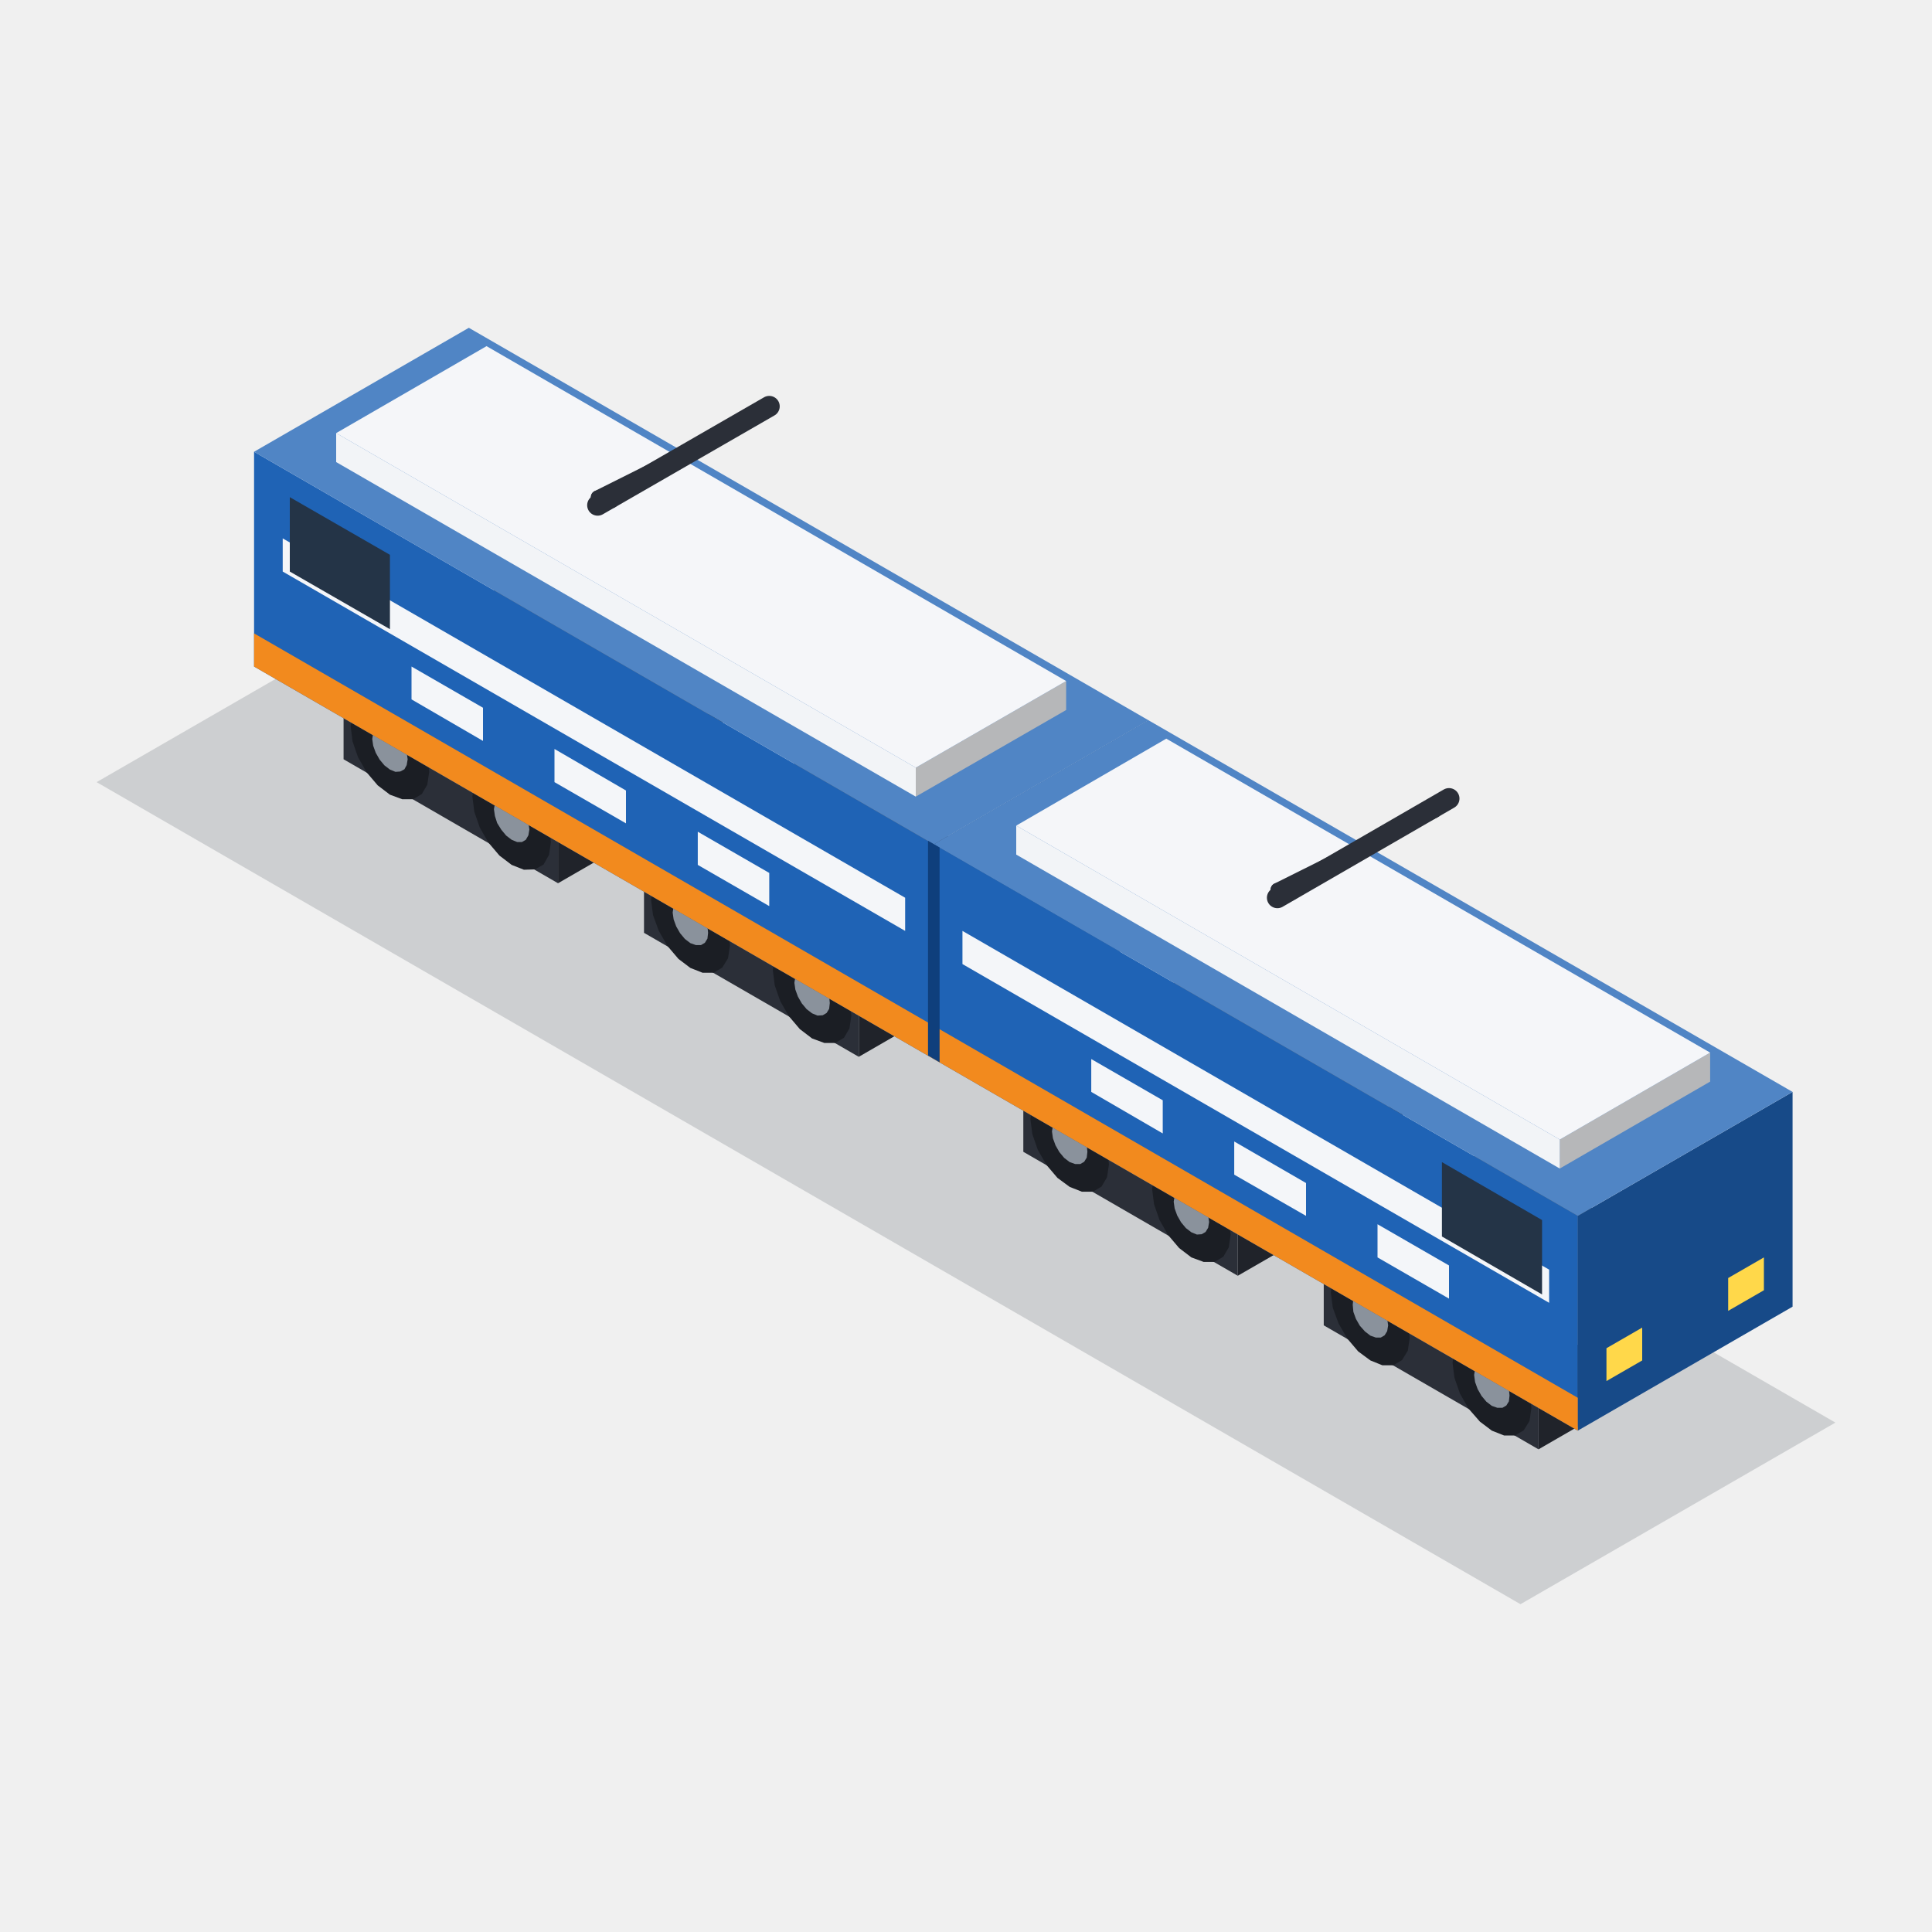
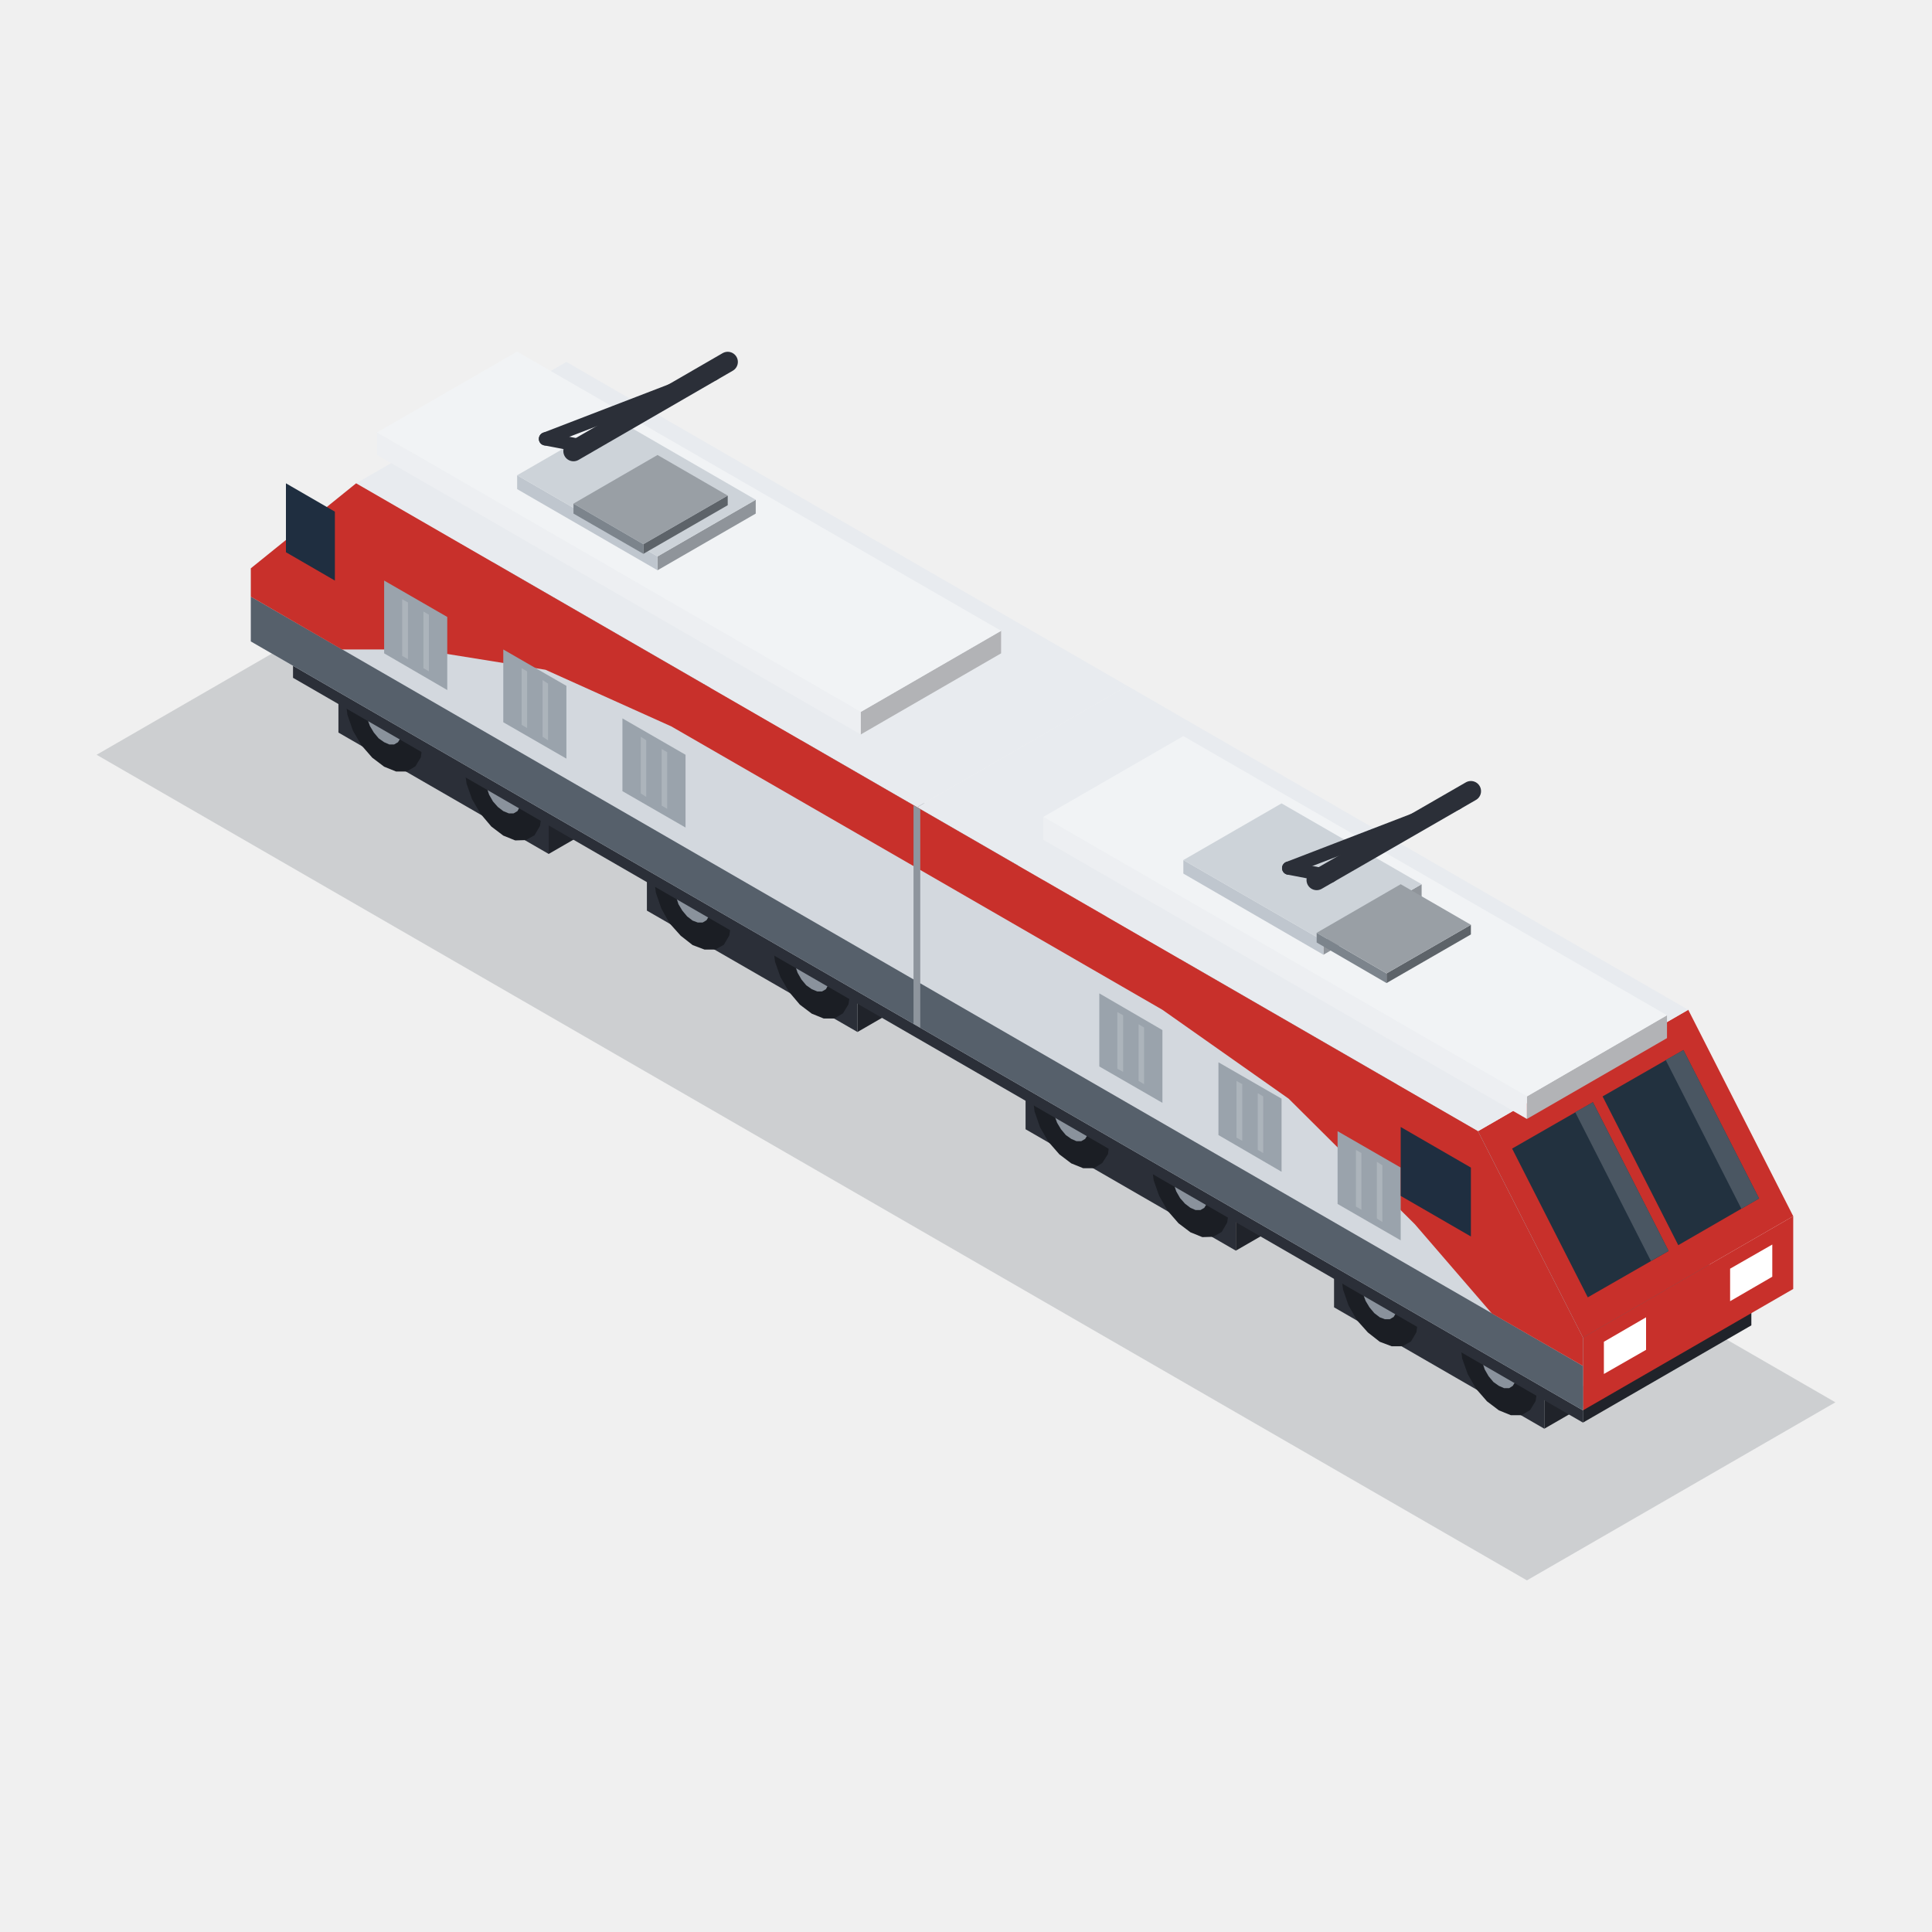
<svg xmlns="http://www.w3.org/2000/svg" viewBox="0 0 60 60" width="600" height="600">
-   <path d="M12.78 18.65 L57 44.18 L47.22 49.82 L3 24.29 Z" fill="#16202C" fill-opacity="0.16" />
-   <path d="M22.44 24.48 L17.33 27.43 L17.33 24.87 L22.44 21.92 Z" fill="#20232A" />
-   <path d="M10.67 23.58 L17.33 27.43 L17.33 24.87 L10.67 21.02 Z" fill="#2B2F38" />
-   <path d="M15.78 18.07 L22.44 21.92 L17.33 24.87 L10.67 21.02 Z" fill="#5A5D64" />
-   <path d="M13.33 23.97 L13.27 23.5 L13.1 23.01 L12.83 22.54 L12.49 22.14 L12.11 21.85 L11.73 21.7 L11.39 21.71 L11.12 21.86 L10.95 22.16 L10.89 22.56 L10.95 23.03 L11.12 23.52 L11.39 23.99 L11.73 24.39 L12.11 24.68 L12.49 24.82 L12.83 24.82 L13.1 24.66 L13.27 24.37 Z" fill="#1B1E24" />
-   <path d="M12.66 23.58 L12.63 23.37 L12.56 23.15 L12.43 22.94 L12.28 22.76 L12.11 22.63 L11.94 22.56 L11.79 22.56 L11.67 22.63 L11.59 22.77 L11.56 22.95 L11.59 23.16 L11.67 23.38 L11.79 23.59 L11.94 23.77 L12.11 23.9 L12.28 23.97 L12.43 23.96 L12.56 23.89 L12.63 23.76 Z" fill="#8A929C" />
-   <path d="M17.11 26.15 L17.05 25.68 L16.88 25.19 L16.61 24.72 L16.27 24.32 L15.89 24.03 L15.51 23.89 L15.17 23.89 L14.9 24.04 L14.73 24.34 L14.67 24.74 L14.73 25.21 L14.9 25.7 L15.17 26.17 L15.51 26.57 L15.89 26.86 L16.27 27.01 L16.61 27 L16.88 26.85 L17.05 26.55 Z" fill="#1B1E24" />
-   <path d="M16.44 25.76 L16.41 25.55 L16.33 25.33 L16.21 25.12 L16.06 24.94 L15.89 24.81 L15.72 24.74 L15.57 24.74 L15.44 24.82 L15.37 24.95 L15.34 25.13 L15.37 25.34 L15.44 25.56 L15.57 25.77 L15.72 25.95 L15.89 26.08 L16.06 26.15 L16.21 26.15 L16.33 26.08 L16.41 25.94 Z" fill="#8A929C" />
-   <path d="M31.78 29.87 L26.67 32.82 L26.67 30.26 L31.78 27.31 Z" fill="#20232A" />
-   <path d="M20 28.97 L26.67 32.82 L26.67 30.26 L20 26.41 Z" fill="#2B2F38" />
-   <path d="M25.11 23.46 L31.78 27.31 L26.67 30.26 L20 26.41 Z" fill="#5A5D64" />
-   <path d="M22.67 29.36 L22.61 28.89 L22.43 28.39 L22.16 27.93 L21.82 27.53 L21.44 27.24 L21.07 27.09 L20.73 27.1 L20.46 27.25 L20.28 27.55 L20.22 27.95 L20.28 28.42 L20.46 28.91 L20.73 29.38 L21.07 29.78 L21.44 30.06 L21.82 30.21 L22.16 30.21 L22.43 30.05 L22.61 29.76 Z" fill="#1B1E24" />
-   <path d="M21.99 28.97 L21.97 28.76 L21.89 28.54 L21.77 28.33 L21.61 28.15 L21.44 28.02 L21.27 27.95 L21.12 27.95 L21 28.02 L20.92 28.15 L20.89 28.34 L20.92 28.55 L21 28.77 L21.12 28.98 L21.27 29.16 L21.44 29.29 L21.61 29.35 L21.77 29.35 L21.89 29.28 L21.97 29.15 Z" fill="#8A929C" />
-   <path d="M26.44 31.54 L26.38 31.07 L26.21 30.58 L25.94 30.11 L25.6 29.71 L25.22 29.42 L24.84 29.27 L24.5 29.28 L24.23 29.43 L24.06 29.73 L24 30.13 L24.06 30.6 L24.23 31.09 L24.5 31.56 L24.84 31.96 L25.22 32.25 L25.6 32.39 L25.94 32.39 L26.21 32.23 L26.38 31.94 Z" fill="#1B1E24" />
-   <path d="M25.77 31.15 L25.75 30.94 L25.67 30.72 L25.55 30.51 L25.39 30.33 L25.22 30.2 L25.05 30.13 L24.9 30.13 L24.78 30.2 L24.7 30.34 L24.67 30.52 L24.7 30.73 L24.78 30.95 L24.9 31.16 L25.05 31.34 L25.22 31.47 L25.39 31.54 L25.55 31.53 L25.67 31.46 L25.75 31.33 Z" fill="#8A929C" />
-   <path d="M43.56 36.67 L38.44 39.62 L38.44 37.06 L43.56 34.11 Z" fill="#20232A" />
-   <path d="M31.78 35.77 L38.44 39.62 L38.44 37.06 L31.78 33.21 Z" fill="#2B2F38" />
-   <path d="M36.89 30.26 L43.56 34.11 L38.44 37.06 L31.78 33.21 Z" fill="#5A5D64" />
-   <path d="M34.44 36.16 L34.38 35.69 L34.21 35.19 L33.94 34.73 L33.6 34.33 L33.22 34.04 L32.84 33.89 L32.5 33.9 L32.23 34.05 L32.06 34.35 L32 34.75 L32.06 35.22 L32.23 35.71 L32.5 36.18 L32.84 36.58 L33.22 36.86 L33.6 37.01 L33.94 37.01 L34.21 36.85 L34.38 36.56 Z" fill="#1B1E24" />
-   <path d="M33.77 35.77 L33.75 35.56 L33.67 35.34 L33.55 35.13 L33.39 34.95 L33.22 34.82 L33.05 34.75 L32.9 34.75 L32.78 34.82 L32.7 34.95 L32.67 35.14 L32.7 35.35 L32.78 35.57 L32.9 35.78 L33.05 35.96 L33.22 36.09 L33.39 36.15 L33.55 36.15 L33.67 36.08 L33.75 35.95 Z" fill="#8A929C" />
-   <path d="M38.22 38.34 L38.16 37.87 L37.99 37.38 L37.72 36.91 L37.38 36.51 L37 36.22 L36.62 36.07 L36.28 36.08 L36.01 36.23 L35.84 36.53 L35.78 36.93 L35.84 37.4 L36.01 37.89 L36.28 38.36 L36.62 38.76 L37 39.05 L37.38 39.19 L37.72 39.19 L37.99 39.03 L38.16 38.74 Z" fill="#1B1E24" />
-   <path d="M37.55 37.95 L37.52 37.74 L37.44 37.52 L37.32 37.31 L37.17 37.13 L37 37 L36.83 36.93 L36.68 36.93 L36.56 37 L36.48 37.14 L36.45 37.32 L36.48 37.53 L36.56 37.75 L36.68 37.96 L36.83 38.14 L37 38.27 L37.17 38.34 L37.32 38.33 L37.44 38.26 L37.52 38.13 Z" fill="#8A929C" />
-   <path d="M52.89 42.06 L47.78 45.01 L47.78 42.45 L52.89 39.49 Z" fill="#20232A" />
-   <path d="M41.11 41.16 L47.78 45.01 L47.78 42.45 L41.11 38.6 Z" fill="#2B2F38" />
-   <path d="M46.22 35.65 L52.89 39.49 L47.78 42.45 L41.11 38.6 Z" fill="#5A5D64" />
-   <path d="M43.78 41.55 L43.72 41.08 L43.54 40.58 L43.27 40.11 L42.93 39.72 L42.56 39.43 L42.18 39.28 L41.84 39.28 L41.57 39.44 L41.39 39.73 L41.33 40.14 L41.39 40.61 L41.57 41.1 L41.84 41.57 L42.18 41.97 L42.56 42.25 L42.93 42.4 L43.27 42.4 L43.54 42.24 L43.72 41.95 Z" fill="#1B1E24" />
-   <path d="M43.11 41.16 L43.08 40.95 L43 40.72 L42.88 40.51 L42.73 40.34 L42.56 40.21 L42.39 40.14 L42.23 40.14 L42.11 40.21 L42.03 40.34 L42.01 40.52 L42.03 40.74 L42.11 40.96 L42.23 41.17 L42.39 41.35 L42.56 41.48 L42.73 41.54 L42.88 41.54 L43 41.47 L43.08 41.34 Z" fill="#8A929C" />
-   <path d="M47.56 43.73 L47.5 43.26 L47.32 42.76 L47.05 42.3 L46.71 41.9 L46.33 41.61 L45.96 41.46 L45.61 41.47 L45.34 41.62 L45.17 41.92 L45.11 42.32 L45.17 42.79 L45.34 43.28 L45.61 43.75 L45.96 44.15 L46.33 44.43 L46.71 44.58 L47.05 44.58 L47.32 44.42 L47.5 44.13 Z" fill="#1B1E24" />
-   <path d="M46.88 43.34 L46.86 43.13 L46.78 42.91 L46.66 42.7 L46.5 42.52 L46.33 42.39 L46.16 42.32 L46.01 42.32 L45.89 42.39 L45.81 42.52 L45.78 42.7 L45.81 42.92 L45.89 43.14 L46.01 43.35 L46.16 43.53 L46.33 43.66 L46.5 43.72 L46.66 43.72 L46.78 43.65 L46.86 43.52 Z" fill="#8A929C" />
-   <path d="M35.67 29.04 L29 32.89 L29 26.22 L35.67 22.37 Z" fill="#174A88" />
-   <path d="M7.89 20.7 L29 32.89 L29 26.22 L7.89 14.03 Z" fill="#1F63B5" />
-   <path d="M14.56 10.18 L35.67 22.37 L29 26.22 L7.89 14.03 Z" fill="#5085C5" />
-   <path d="M33.11 22.05 L28.44 24.74 L28.44 23.84 L33.11 21.15 Z" fill="#B6B7B9" />
-   <path d="M10.44 14.35 L28.44 24.74 L28.44 23.84 L10.44 13.45 Z" fill="#F2F4F7" />
-   <path d="M15.11 10.75 L33.11 21.15 L28.44 23.84 L10.44 13.45 Z" fill="#F5F6F9" />
-   <path d="M7.89 20.7 L29 32.89 L29 31.86 L7.89 19.67 Z" fill="#F28A1E" />
-   <path d="M8.78 17.75 L28.11 28.91 L28.11 27.88 L8.78 16.72 Z" fill="#F4F6F9" />
-   <path d="M12.78 21.72 L15 23.01 L15 21.98 L12.78 20.7 Z" fill="#F4F6F9" />
-   <path d="M17.22 24.29 L19.44 25.57 L19.44 24.55 L17.22 23.26 Z" fill="#F4F6F9" />
-   <path d="M21.67 26.86 L23.89 28.14 L23.89 27.11 L21.67 25.83 Z" fill="#F4F6F9" />
-   <path d="M9 17.75 L12.11 19.54 L12.11 17.23 L9 15.44 Z" fill="#243447" />
-   <path d="M55.67 40.58 L49 44.43 L49 37.76 L55.67 33.91 Z" fill="#174A88" />
-   <path d="M29 32.89 L49 44.43 L49 37.76 L29 26.22 Z" fill="#1F63B5" />
-   <path d="M35.67 22.37 L55.67 33.91 L49 37.76 L29 26.22 Z" fill="#5085C5" />
-   <path d="M53.11 33.59 L48.44 36.29 L48.44 35.39 L53.11 32.69 Z" fill="#B6B7B9" />
-   <path d="M31.56 26.54 L48.44 36.29 L48.44 35.39 L31.56 25.64 Z" fill="#F2F4F7" />
-   <path d="M36.22 22.94 L53.11 32.69 L48.44 35.39 L31.56 25.64 Z" fill="#F5F6F9" />
-   <path d="M29 32.89 L49 44.43 L49 43.41 L29 31.86 Z" fill="#F28A1E" />
-   <path d="M29.89 29.94 L48.11 40.46 L48.11 39.43 L29.89 28.91 Z" fill="#F4F6F9" />
-   <path d="M33.89 33.91 L36.11 35.2 L36.11 34.17 L33.89 32.89 Z" fill="#F4F6F9" />
-   <path d="M38.33 36.48 L40.56 37.76 L40.56 36.74 L38.33 35.45 Z" fill="#F4F6F9" />
-   <path d="M42.78 39.05 L45 40.33 L45 39.3 L42.78 38.02 Z" fill="#F4F6F9" />
-   <path d="M44.78 38.4 L47.89 40.2 L47.89 37.89 L44.78 36.09 Z" fill="#243447" />
-   <path d="M28.82 32.78 L29.18 32.99 L29.18 26.32 L28.82 26.11 Z" fill="#0F3F7C" />
-   <path d="M18.56 15.44 L23.44 13" fill="none" stroke="#2B2F38" stroke-width="0.42" stroke-linejoin="round" stroke-linecap="round" />
-   <path d="M18.56 15.44 L19 15.57" fill="none" stroke="#2B2F38" stroke-width="0.42" stroke-linejoin="round" stroke-linecap="round" />
-   <path d="M23.89 12.62 L18.56 15.69" fill="none" stroke="#2B2F38" stroke-width="0.65" stroke-linejoin="round" stroke-linecap="round" />
-   <path d="M39.67 27.63 L44.56 25.19" fill="none" stroke="#2B2F38" stroke-width="0.42" stroke-linejoin="round" stroke-linecap="round" />
-   <path d="M39.67 27.63 L40.11 27.75" fill="none" stroke="#2B2F38" stroke-width="0.42" stroke-linejoin="round" stroke-linecap="round" />
-   <path d="M45 24.8 L39.67 27.88" fill="none" stroke="#2B2F38" stroke-width="0.65" stroke-linejoin="round" stroke-linecap="round" />
-   <path d="M54.78 40.07 L53.67 40.71 L53.67 39.69 L54.78 39.05 Z" fill="#FFD84A" />
-   <path d="M51 42.25 L49.89 42.89 L49.89 41.87 L51 41.23 Z" fill="#FFD84A" />
+   <path d="M12.58 17.91 L57 43.55 L47.42 49.08 L3 23.44 Z" fill="#16202C" fill-opacity="0.16" />
+   <path d="M22.05 23.63 L17.04 26.52 L17.04 24 L22.05 21.11 Z" fill="#20232A" />
+   <path d="M10.51 22.75 L17.04 26.52 L17.04 24 L10.51 20.23 Z" fill="#2B2F38" />
+   <path d="M15.52 17.34 L22.05 21.11 L17.04 24 L10.51 20.23 Z" fill="#5A5D64" />
+   <path d="M13.12 23.12 L13.07 22.66 L12.9 22.18 L12.63 21.72 L12.3 21.33 L11.93 21.05 L11.56 20.9 L11.22 20.91 L10.96 21.06 L10.79 21.35 L10.73 21.74 L10.79 22.2 L10.96 22.69 L11.22 23.14 L11.56 23.53 L11.93 23.81 L12.3 23.96 L12.63 23.96 L12.9 23.8 L13.07 23.52 Z" fill="#1B1E24" />
+   <path d="M12.47 22.74 L12.44 22.54 L12.36 22.32 L12.24 22.11 L12.09 21.94 L11.93 21.81 L11.76 21.74 L11.61 21.75 L11.49 21.81 L11.41 21.94 L11.39 22.12 L11.41 22.33 L11.49 22.55 L11.61 22.75 L11.76 22.93 L11.93 23.05 L12.09 23.12 L12.24 23.12 L12.36 23.05 L12.44 22.92 Z" fill="#8A929C" />
+   <path d="M16.83 25.26 L16.77 24.8 L16.6 24.32 L16.33 23.86 L16 23.47 L15.63 23.19 L15.26 23.04 L14.93 23.04 L14.66 23.2 L14.49 23.48 L14.43 23.88 L14.49 24.34 L14.66 24.82 L14.93 25.28 L15.26 25.67 L15.63 25.95 L16 26.1 L16.33 26.09 L16.6 25.94 L16.77 25.65 Z" fill="#1B1E24" />
+   <path d="M16.17 24.88 L16.14 24.67 L16.07 24.46 L15.95 24.25 L15.8 24.07 L15.63 23.95 L15.46 23.88 L15.31 23.88 L15.19 23.95 L15.12 24.08 L15.09 24.26 L15.12 24.47 L15.19 24.68 L15.31 24.89 L15.46 25.06 L15.63 25.19 L15.8 25.26 L15.95 25.26 L16.07 25.19 L16.14 25.06 Z" fill="#8A929C" />
+   <path d="M31.63 29.16 L26.63 32.05 L26.63 29.53 L31.63 26.64 Z" fill="#20232A" />
+   <path d="M20.09 28.28 L26.63 32.05 L26.63 29.53 L20.09 25.76 Z" fill="#2B2F38" />
+   <path d="M25.1 22.87 L31.63 26.64 L26.63 29.53 L20.09 25.76 Z" fill="#5A5D64" />
+   <path d="M22.71 28.65 L22.65 28.19 L22.48 27.71 L22.21 27.25 L21.88 26.86 L21.51 26.58 L21.14 26.43 L20.8 26.44 L20.54 26.59 L20.37 26.88 L20.31 27.27 L20.37 27.73 L20.54 28.22 L20.8 28.68 L21.14 29.06 L21.51 29.35 L21.88 29.49 L22.21 29.49 L22.48 29.34 L22.65 29.05 Z" fill="#1B1E24" />
+   <path d="M22.05 28.27 L22.02 28.07 L21.94 27.85 L21.82 27.64 L21.67 27.47 L21.51 27.34 L21.34 27.28 L21.19 27.28 L21.07 27.35 L21 27.48 L20.97 27.65 L21 27.86 L21.07 28.08 L21.19 28.28 L21.34 28.46 L21.51 28.59 L21.67 28.65 L21.82 28.65 L21.94 28.58 L22.02 28.45 Z" fill="#8A929C" />
+   <path d="M26.41 30.79 L26.35 30.33 L26.18 29.85 L25.91 29.39 L25.58 29 L25.21 28.72 L24.84 28.57 L24.51 28.58 L24.24 28.73 L24.07 29.02 L24.01 29.41 L24.07 29.87 L24.24 30.35 L24.51 30.81 L24.84 31.2 L25.21 31.48 L25.58 31.63 L25.91 31.63 L26.18 31.47 L26.35 31.19 Z" fill="#1B1E24" />
+   <path d="M25.75 30.41 L25.72 30.2 L25.65 29.99 L25.53 29.78 L25.38 29.6 L25.21 29.48 L25.04 29.41 L24.89 29.41 L24.77 29.48 L24.7 29.61 L24.67 29.79 L24.7 30 L24.77 30.21 L24.89 30.42 L25.04 30.6 L25.21 30.72 L25.38 30.79 L25.53 30.79 L25.65 30.72 L25.72 30.59 Z" fill="#8A929C" />
+   <path d="M43.39 35.95 L38.38 38.84 L38.38 36.32 L43.39 33.43 Z" fill="#20232A" />
+   <path d="M31.85 35.07 L38.38 38.84 L38.38 36.32 L31.85 32.55 Z" fill="#2B2F38" />
+   <path d="M36.86 29.66 L43.39 33.43 L38.38 36.32 L31.85 32.55 Z" fill="#5A5D64" />
+   <path d="M34.46 35.44 L34.41 34.98 L34.23 34.5 L33.97 34.04 L33.64 33.65 L33.27 33.37 L32.9 33.22 L32.56 33.23 L32.3 33.38 L32.13 33.67 L32.07 34.06 L32.13 34.52 L32.3 35.01 L32.56 35.46 L32.9 35.85 L33.27 36.13 L33.64 36.28 L33.97 36.28 L34.23 36.12 L34.41 35.84 Z" fill="#1B1E24" />
+   <path d="M33.81 35.06 L33.78 34.86 L33.7 34.64 L33.58 34.43 L33.43 34.26 L33.27 34.13 L33.1 34.06 L32.95 34.07 L32.83 34.13 L32.75 34.26 L32.73 34.44 L32.75 34.65 L32.83 34.87 L32.95 35.07 L33.1 35.25 L33.27 35.37 L33.43 35.44 L33.58 35.44 L33.7 35.37 L33.78 35.24 Z" fill="#8A929C" />
+   <path d="M38.17 37.58 L38.11 37.12 L37.94 36.64 L37.67 36.18 L37.34 35.79 L36.97 35.51 L36.6 35.36 L36.26 35.36 L36 35.52 L35.83 35.8 L35.77 36.2 L35.83 36.66 L36 37.14 L36.26 37.6 L36.6 37.99 L36.97 38.27 L37.34 38.42 L37.67 38.41 L37.94 38.26 L38.11 37.97 Z" fill="#1B1E24" />
+   <path d="M37.51 37.2 L37.48 36.99 L37.4 36.78 L37.28 36.57 L37.13 36.39 L36.97 36.27 L36.8 36.2 L36.65 36.2 L36.53 36.27 L36.46 36.4 L36.43 36.58 L36.46 36.79 L36.53 37 L36.65 37.21 L36.8 37.38 L36.97 37.51 L37.13 37.58 L37.28 37.58 L37.4 37.51 L37.48 37.38 Z" fill="#8A929C" />
+   <path d="M52.97 41.48 L47.96 44.37 L47.96 41.85 L52.97 38.96 Z" fill="#20232A" />
+   <path d="M41.43 40.6 L47.96 44.37 L47.96 41.85 L41.43 38.08 Z" fill="#2B2F38" />
+   <path d="M46.44 35.19 L52.97 38.96 L47.96 41.85 L41.43 38.08 Z" fill="#5A5D64" />
+   <path d="M44.04 40.97 L43.99 40.51 L43.82 40.03 L43.55 39.57 L43.22 39.18 L42.85 38.9 L42.48 38.75 L42.14 38.76 L41.88 38.91 L41.71 39.2 L41.65 39.59 L41.71 40.05 L41.88 40.54 L42.14 41 L42.48 41.38 L42.85 41.67 L43.22 41.81 L43.55 41.81 L43.82 41.66 L43.99 41.37 Z" fill="#1B1E24" />
+   <path d="M43.39 40.59 L43.36 40.39 L43.28 40.17 L43.16 39.96 L43.01 39.79 L42.85 39.66 L42.68 39.6 L42.53 39.6 L42.41 39.67 L42.33 39.8 L42.31 39.97 L42.33 40.18 L42.41 40.4 L42.53 40.6 L42.68 40.78 L42.85 40.91 L43.01 40.97 L43.16 40.97 L43.28 40.9 L43.36 40.77 Z" fill="#8A929C" />
+   <path d="M47.75 43.11 L47.69 42.65 L47.52 42.17 L47.25 41.71 L46.92 41.32 L46.55 41.04 L46.18 40.89 L45.84 40.9 L45.58 41.05 L45.41 41.34 L45.35 41.73 L45.41 42.19 L45.58 42.67 L45.84 43.13 L46.18 43.52 L46.55 43.8 L46.92 43.95 L47.25 43.95 L47.52 43.79 L47.69 43.51 Z" fill="#1B1E24" />
+   <path d="M47.09 42.73 L47.06 42.52 L46.98 42.31 L46.87 42.1 L46.71 41.92 L46.55 41.8 L46.38 41.73 L46.23 41.73 L46.11 41.8 L46.04 41.93 L46.01 42.11 L46.04 42.32 L46.11 42.53 L46.23 42.74 L46.38 42.92 L46.55 43.04 L46.71 43.11 L46.87 43.11 L46.98 43.04 L47.06 42.91 Z" fill="#8A929C" />
+   <path d="M54.39 41.16 L49.16 44.18 L49.16 43.05 L54.39 40.03 Z" fill="#20232A" />
+   <path d="M9.1 21.05 L49.16 44.18 L49.16 43.05 L9.1 19.92 Z" fill="#2B2F38" />
+   <path d="M14.32 16.9 L54.39 40.03 L49.16 43.05 L9.1 19.92 Z" fill="#5A5D64" />
+   <path d="M35.01 28.09 L28.48 31.86 L28.48 29.6 L35.01 25.83 Z" fill="#C8302B" />
+   <path d="M7.79 19.92 L28.48 31.86 L28.48 29.6 L28.48 25.07 L11.06 15.01 L7.79 17.65 Z" fill="#D3D8DE" />
+   <path d="M17.59 11.24 L35.01 21.3 L28.48 25.07 L11.06 15.01 Z" fill="#E8EBEF" />
+   <path d="M7.79 19.92 L28.48 31.86 L28.48 30.48 L7.79 18.53 Z" fill="#56606B" />
+   <path d="M28.48 26.96 L28.48 25.07 L11.06 15.01 L7.79 17.65 L7.79 18.53 L10.62 20.17 L13.02 20.17 L16.94 20.8 L20.85 22.56 Z" fill="#C8302B" />
+   <path d="M31.09 20.29 L26.73 22.81 L26.73 22.11 L31.09 19.59 Z" fill="#B2B3B6" />
+   <path d="M11.71 14.13 L26.73 22.81 L26.73 22.11 L11.71 13.43 Z" fill="#EDEFF2" />
+   <path d="M16.06 10.92 L31.09 19.59 L26.73 22.11 L11.71 13.43 Z" fill="#F1F3F5" />
+   <path d="M23.47 15.95 L20.42 17.71 L20.42 17.28 L23.47 15.52 Z" fill="#8F949A" />
+   <path d="M16.06 15.19 L20.42 17.71 L20.42 17.28 L16.06 14.76 Z" fill="#BFC6CE" />
+   <path d="M19.11 13 L23.47 15.52 L20.42 17.28 L16.06 14.76 Z" fill="#CDD3D9" />
+   <path d="M11.93 20.29 L13.89 21.43 L13.89 19.16 L11.93 18.03 Z" fill="#9AA3AC" />
+   <path d="M12.49 20.37 L12.67 20.47 L12.67 18.71 L12.49 18.61 Z" fill="#ACB4BB" />
+   <path d="M13.15 20.75 L13.32 20.85 L13.32 19.09 L13.15 18.99 Z" fill="#ACB4BB" />
+   <path d="M15.63 22.43 L17.59 23.56 L17.59 21.3 L15.63 20.17 Z" fill="#9AA3AC" />
+   <path d="M16.2 22.51 L16.37 22.61 L16.37 20.85 L16.2 20.75 Z" fill="#ACB4BB" />
+   <path d="M16.85 22.88 L17.02 22.99 L17.02 21.23 L16.85 21.12 Z" fill="#ACB4BB" />
+   <path d="M19.33 24.57 L21.29 25.7 L21.29 23.44 L19.33 22.31 Z" fill="#9AA3AC" />
+   <path d="M19.9 24.64 L20.07 24.75 L20.07 22.99 L19.9 22.88 Z" fill="#ACB4BB" />
+   <path d="M20.55 25.02 L20.72 25.12 L20.72 23.36 L20.55 23.26 Z" fill="#ACB4BB" />
+   <path d="M22.6 15.69 L19.98 17.2 L19.98 16.9 L22.6 15.39 Z" fill="#5D6369" />
+   <path d="M17.81 15.95 L19.98 17.2 L19.98 16.9 L17.81 15.64 Z" fill="#7C848C" />
+   <path d="M20.42 14.13 L22.6 15.39 L19.98 16.9 L17.81 15.64 Z" fill="#999FA5" />
+   <path d="M16.94 13.63 L22.16 11.62" fill="none" stroke="#2B2F38" stroke-width="0.41" stroke-linejoin="round" stroke-linecap="round" />
+   <path d="M16.94 13.63 L18.24 13.88" fill="none" stroke="#2B2F38" stroke-width="0.41" stroke-linejoin="round" stroke-linecap="round" />
+   <path d="M22.6 11.24 L17.81 14.01" fill="none" stroke="#2B2F38" stroke-width="0.63" stroke-linejoin="round" stroke-linecap="round" />
+   <path d="M8.88 17.15 L10.4 18.03 L10.4 15.89 L8.88 15.01 Z" fill="#1F2E40" />
+   <path d="M55.69 40.03 L49.16 43.8 L49.16 41.54 L55.69 37.77 Z" fill="#C8302B" />
+   <path d="M55.69 37.77 L49.16 41.54 L45.9 35.13 L52.43 31.36 Z" fill="#C8302B" />
+   <path d="M54.63 37.22 L52.12 38.67 L49.77 34.05 L52.28 32.61 Z" fill="#22313F" />
+   <path d="M54.63 37.22 L54.08 37.54 L51.73 32.92 L52.28 32.61 Z" fill="#4A5662" />
+   <path d="M51.82 38.85 L49.31 40.29 L46.96 35.67 L49.47 34.23 Z" fill="#22313F" />
+   <path d="M51.82 38.85 L51.27 39.16 L48.92 34.54 L49.47 34.23 Z" fill="#4A5662" />
+   <path d="M28.48 31.86 L49.16 43.8 L49.16 41.54 L45.9 35.13 L28.48 25.07 Z" fill="#D3D8DE" />
+   <path d="M35.01 21.3 L52.43 31.36 L45.9 35.13 L28.48 25.07 Z" fill="#E8EBEF" />
+   <path d="M28.48 31.86 L49.16 43.8 L49.16 42.42 L28.48 30.48 Z" fill="#56606B" />
+   <path d="M28.48 26.96 L28.48 25.07 L45.9 35.13 L49.16 41.54 L49.16 42.42 L46.33 40.79 L43.94 38.02 L40.02 34.12 L36.1 31.36 Z" fill="#C8302B" />
+   <path d="M51.77 32.24 L47.42 34.75 L47.42 34.05 L51.77 31.53 Z" fill="#B2B3B6" />
+   <path d="M32.4 26.08 L47.42 34.75 L47.42 34.05 L32.4 25.37 Z" fill="#EDEFF2" />
+   <path d="M36.75 22.86 L51.77 31.53 L47.42 34.05 L32.4 25.37 Z" fill="#F1F3F5" />
+   <path d="M44.15 27.89 L41.1 29.65 L41.1 29.22 L44.15 27.46 Z" fill="#8F949A" />
+   <path d="M36.75 27.13 L41.1 29.65 L41.1 29.22 L36.75 26.71 Z" fill="#BFC6CE" />
+   <path d="M39.8 24.95 L44.15 27.46 L41.1 29.22 L36.75 26.71 Z" fill="#CDD3D9" />
+   <path d="M34.14 33.12 L36.1 34.25 L36.1 31.99 L34.14 30.85 Z" fill="#9AA3AC" />
+   <path d="M34.7 33.19 L34.88 33.29 L34.88 31.53 L34.7 31.43 Z" fill="#ACB4BB" />
+   <path d="M35.36 33.57 L35.53 33.67 L35.53 31.91 L35.36 31.81 Z" fill="#ACB4BB" />
+   <path d="M37.84 35.25 L39.8 36.39 L39.8 34.12 L37.84 32.99 Z" fill="#9AA3AC" />
+   <path d="M38.4 35.33 L38.58 35.43 L38.58 33.67 L38.4 33.57 Z" fill="#ACB4BB" />
+   <path d="M39.06 35.71 L39.23 35.81 L39.23 34.05 L39.06 33.95 Z" fill="#ACB4BB" />
+   <path d="M41.54 37.39 L43.5 38.52 L43.5 36.26 L41.54 35.13 Z" fill="#9AA3AC" />
+   <path d="M42.11 37.47 L42.28 37.57 L42.28 35.81 L42.11 35.71 Z" fill="#ACB4BB" />
+   <path d="M42.76 37.84 L42.93 37.95 L42.93 36.19 L42.76 36.08 Z" fill="#ACB4BB" />
+   <path d="M45.68 29.02 L43.06 30.53 L43.06 30.23 L45.68 28.72 Z" fill="#5D6369" />
+   <path d="M40.89 29.27 L43.06 30.53 L43.06 30.23 L40.89 28.97 Z" fill="#7C848C" />
+   <path d="M43.5 27.46 L45.68 28.72 L43.06 30.23 L40.89 28.97 Z" fill="#999FA5" />
+   <path d="M40.02 26.96 L45.24 24.95" fill="none" stroke="#2B2F38" stroke-width="0.41" stroke-linejoin="round" stroke-linecap="round" />
+   <path d="M40.02 26.96 L41.32 27.21" fill="none" stroke="#2B2F38" stroke-width="0.41" stroke-linejoin="round" stroke-linecap="round" />
+   <path d="M45.68 24.57 L40.89 27.33" fill="none" stroke="#2B2F38" stroke-width="0.63" stroke-linejoin="round" stroke-linecap="round" />
+   <path d="M43.5 37.14 L45.68 38.4 L45.68 36.26 L43.5 35 Z" fill="#1F2E40" />
+   <path d="M28.37 31.8 L28.58 31.92 L28.58 25.13 L28.37 25.01 Z" fill="#8E959D" />
+   <path d="M55.04 39.65 L53.73 40.41 L53.73 39.4 L55.04 38.65 Z" fill="#FFFFFF" />
+   <path d="M51.12 41.92 L49.81 42.67 L49.81 41.67 L51.12 40.91 Z" fill="#FFFFFF" />
</svg>
